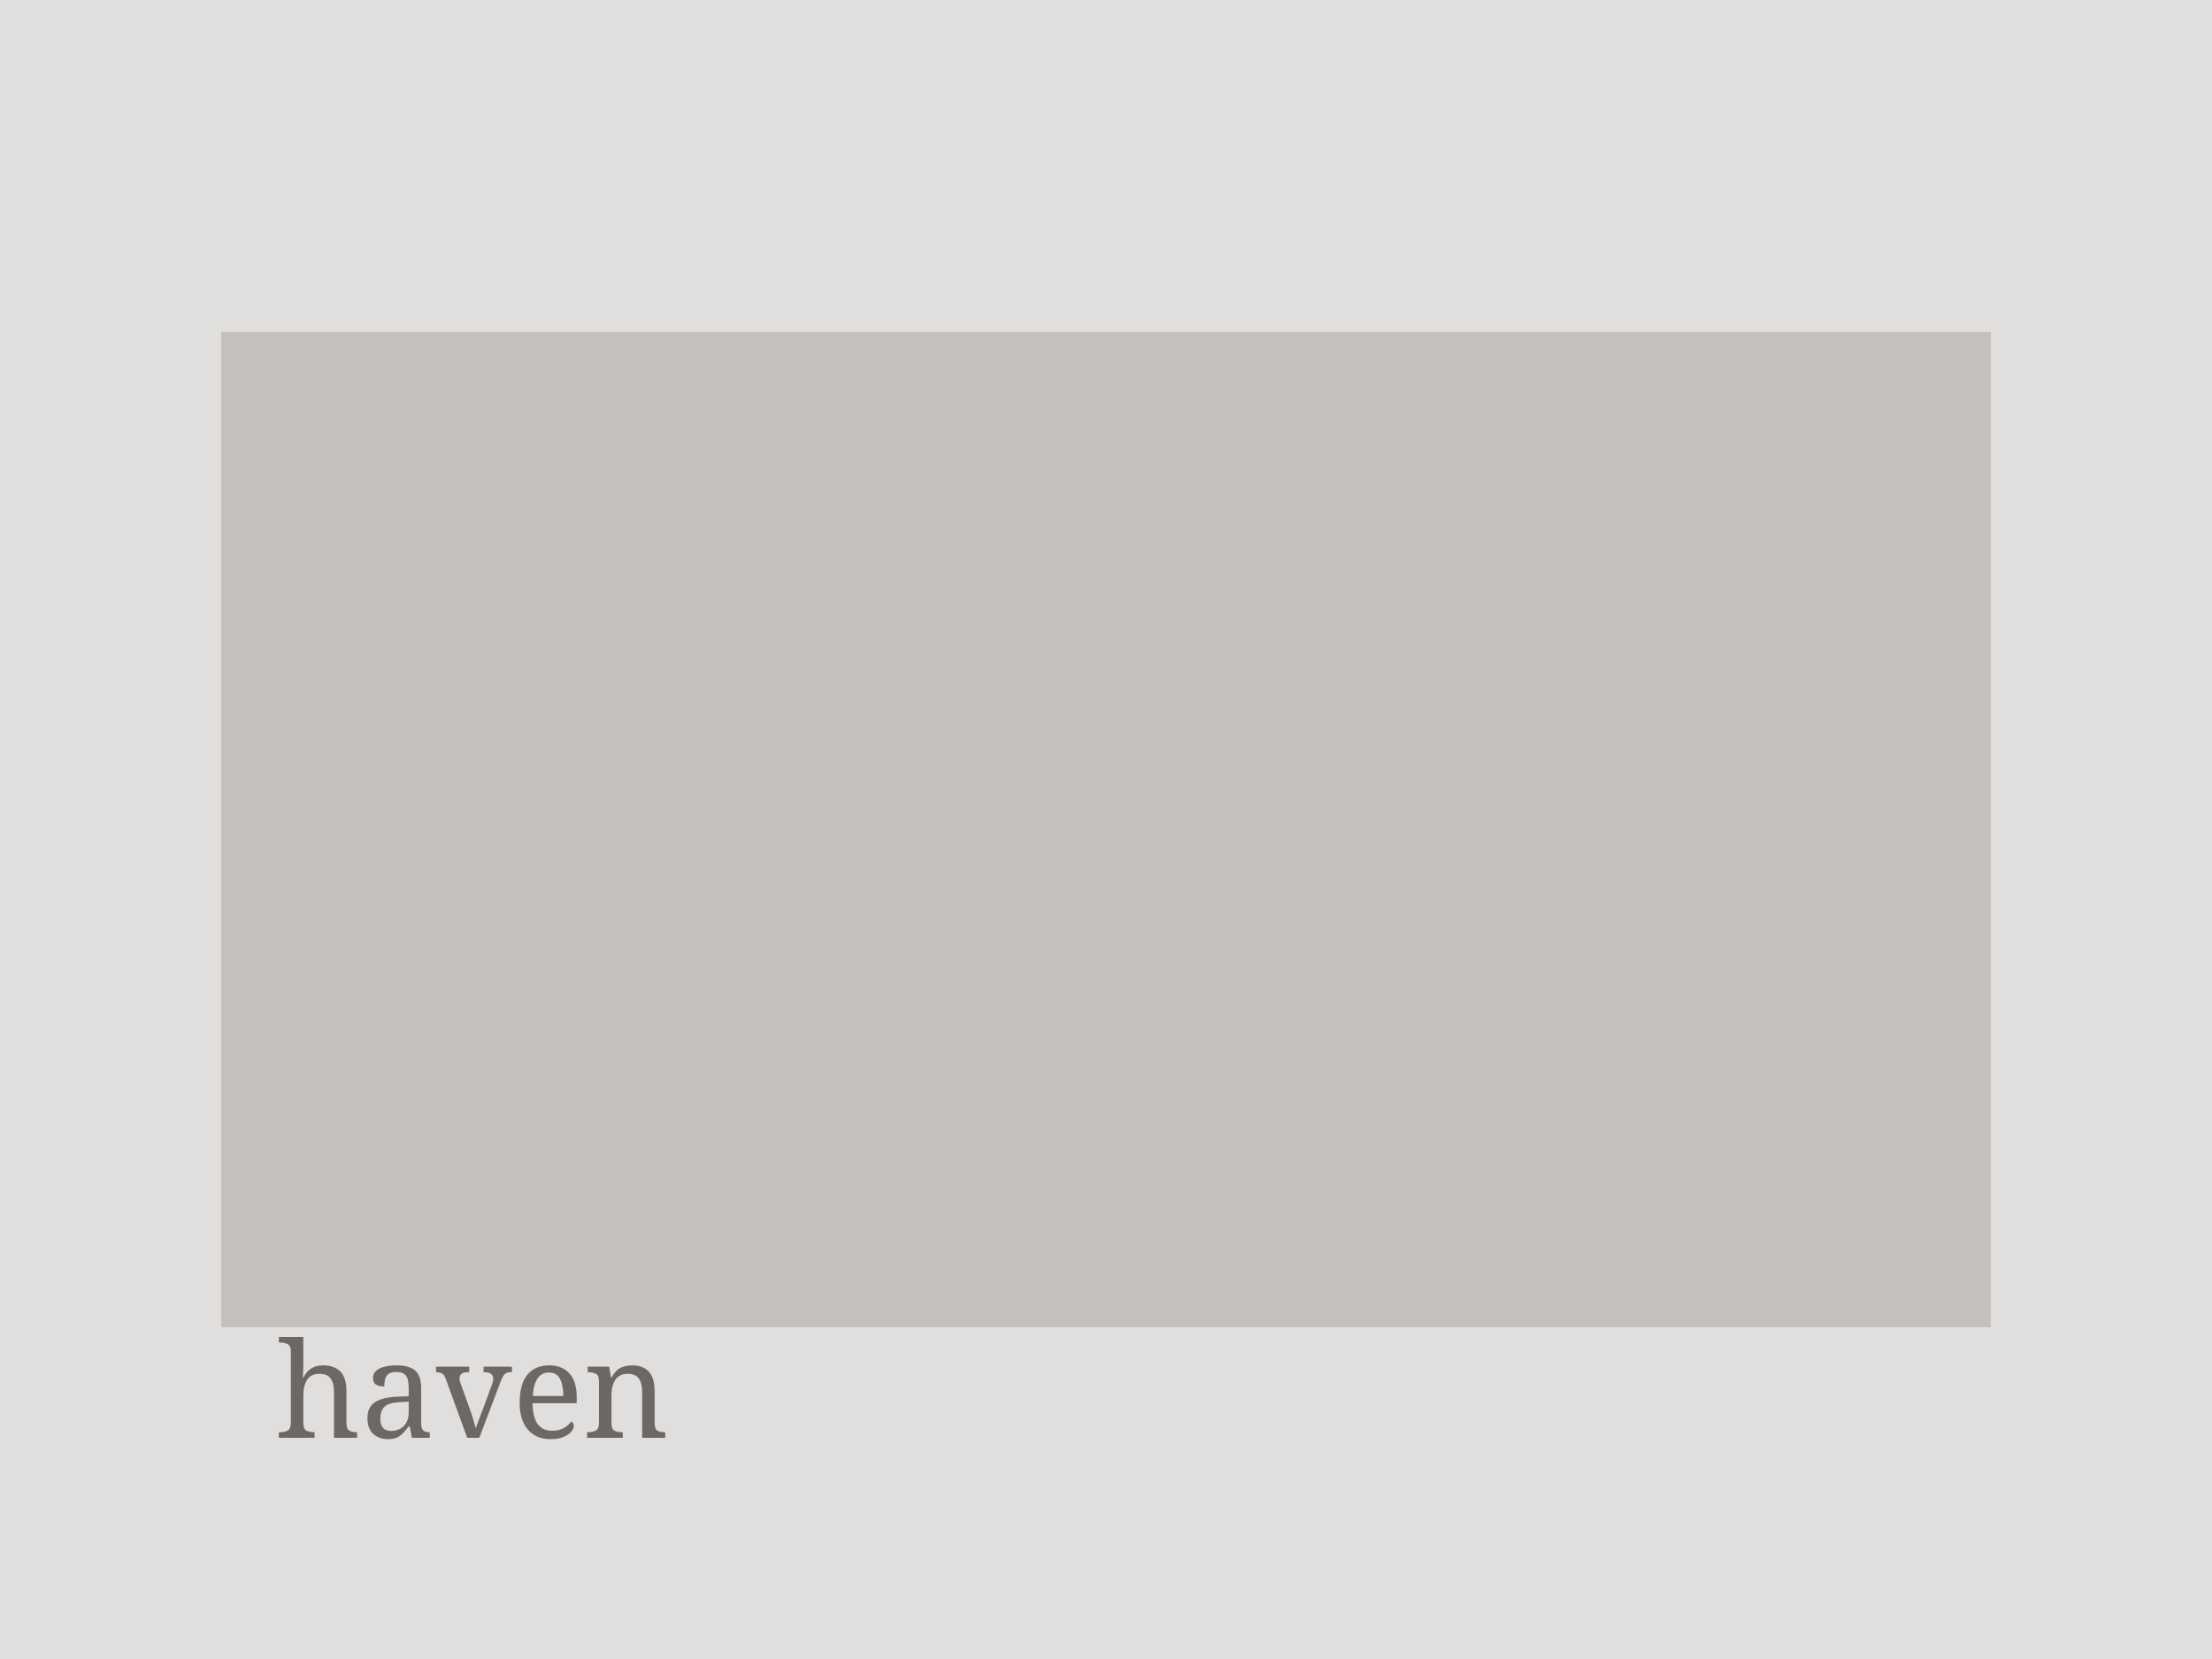
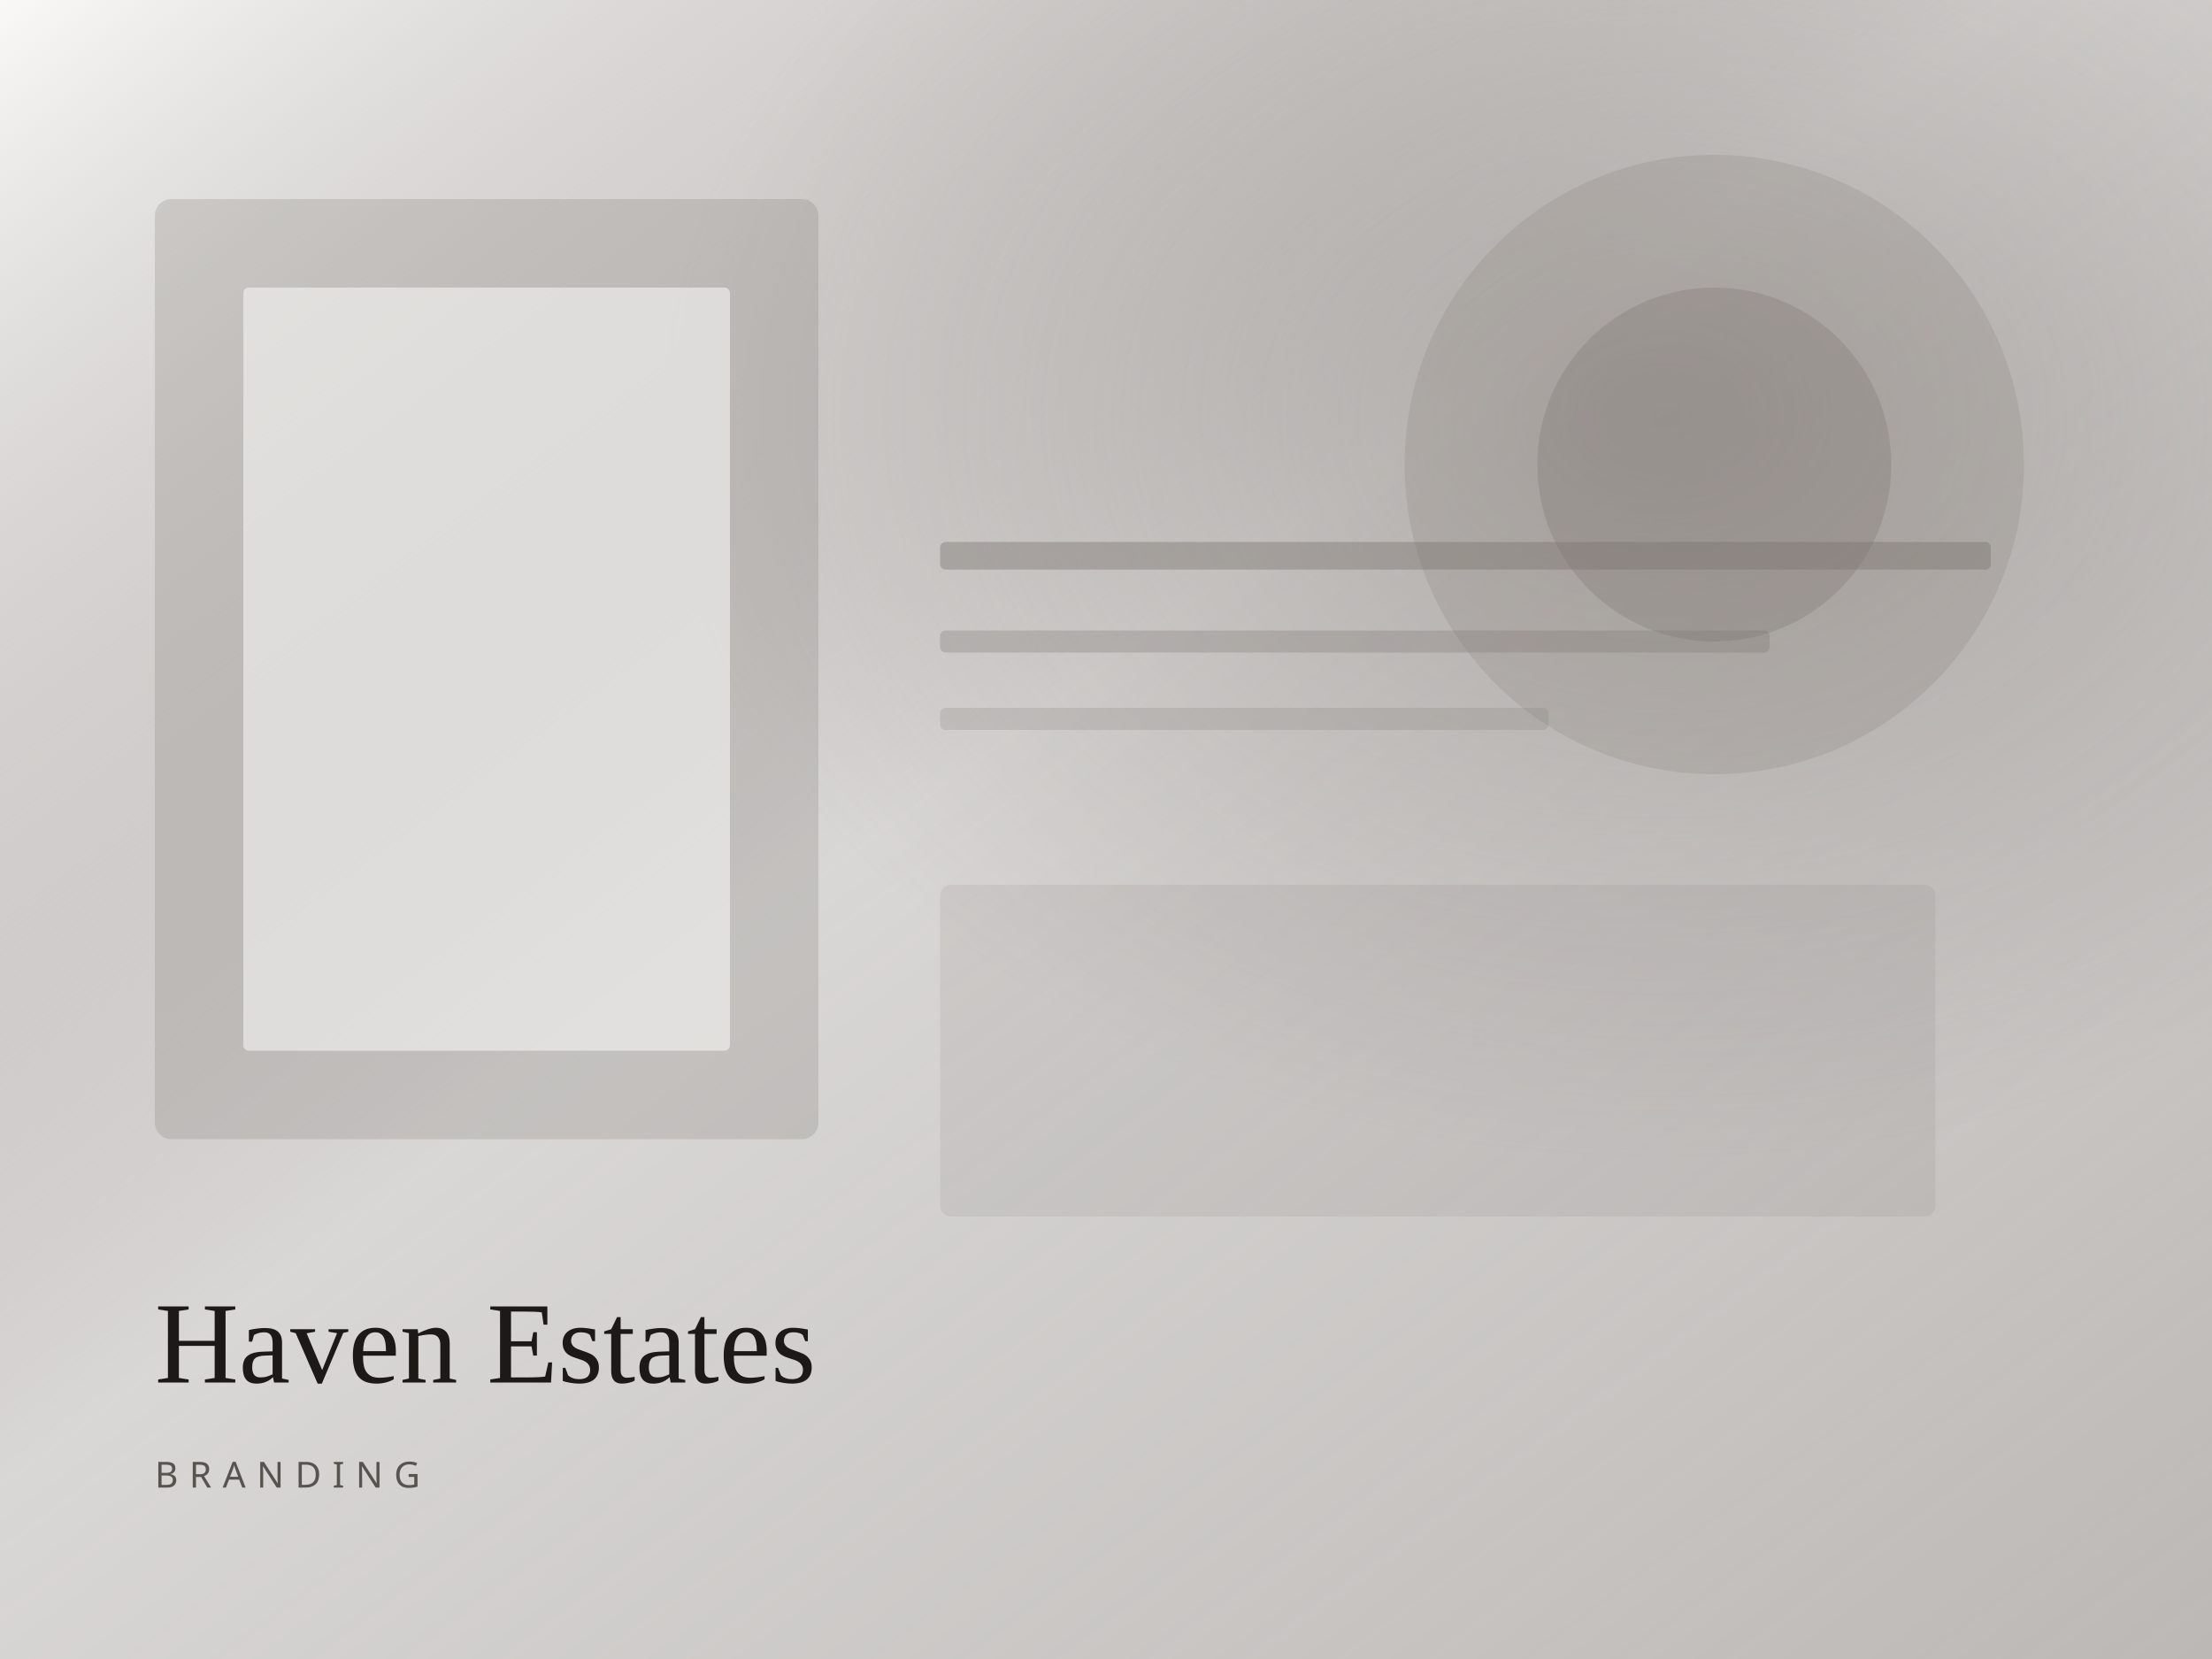
- <svg xmlns="http://www.w3.org/2000/svg" viewBox="0 0 800 600">
-   <rect width="800" height="600" fill="#a8a29e" opacity="0.35" />
-   <rect x="80" y="120" width="640" height="360" fill="#a8a29e" opacity="0.5" />
-   <text x="100" y="520" font-family="Georgia,serif" font-size="48" fill="#1c1917" opacity="0.6">haven</text>
+ <svg xmlns="http://www.w3.org/2000/svg" viewBox="0 0 800 600" role="img" aria-label="Haven Estates">
+   <defs>
+     <linearGradient id="bg" x1="0%" y1="0%" x2="100%" y2="100%">
+       <stop offset="0%" stop-color="#faf9f7" />
+       <stop offset="45%" stop-color="#78716c" stop-opacity="0.28" />
+       <stop offset="100%" stop-color="#78716c" stop-opacity="0.5" />
+     </linearGradient>
+     <radialGradient id="glow" cx="75%" cy="25%" r="45%">
+       <stop offset="0%" stop-color="#78716c" stop-opacity="0.45" />
+       <stop offset="100%" stop-color="#78716c" stop-opacity="0" />
+     </radialGradient>
+   </defs>
+   <rect width="800" height="600" fill="url(#bg)" />
+   <rect width="800" height="600" fill="url(#glow)" />
+   <rect x="56" y="72" width="240" height="340" rx="6" fill="#78716c" opacity="0.22" />
+   <rect x="88" y="104" width="176" height="276" rx="2" fill="#faf9f7" opacity="0.55" />
+   <circle cx="620" cy="168" r="112" fill="#78716c" opacity="0.18" />
+   <circle cx="620" cy="168" r="64" fill="#78716c" opacity="0.28" />
+   <rect x="340" y="196" width="380" height="10" rx="2" fill="#78716c" opacity="0.4" />
+   <rect x="340" y="228" width="300" height="8" rx="2" fill="#78716c" opacity="0.28" />
+   <rect x="340" y="256" width="220" height="8" rx="2" fill="#78716c" opacity="0.2" />
+   <rect x="340" y="320" width="360" height="120" rx="4" fill="#78716c" opacity="0.12" />
+   <text x="56" y="500" font-family="Georgia, 'Times New Roman', serif" font-size="42" fill="#1c1917">Haven Estates</text>
+   <text x="56" y="538" font-family="system-ui, sans-serif" font-size="13" fill="#57534e" letter-spacing="4">BRANDING</text>
</svg>
